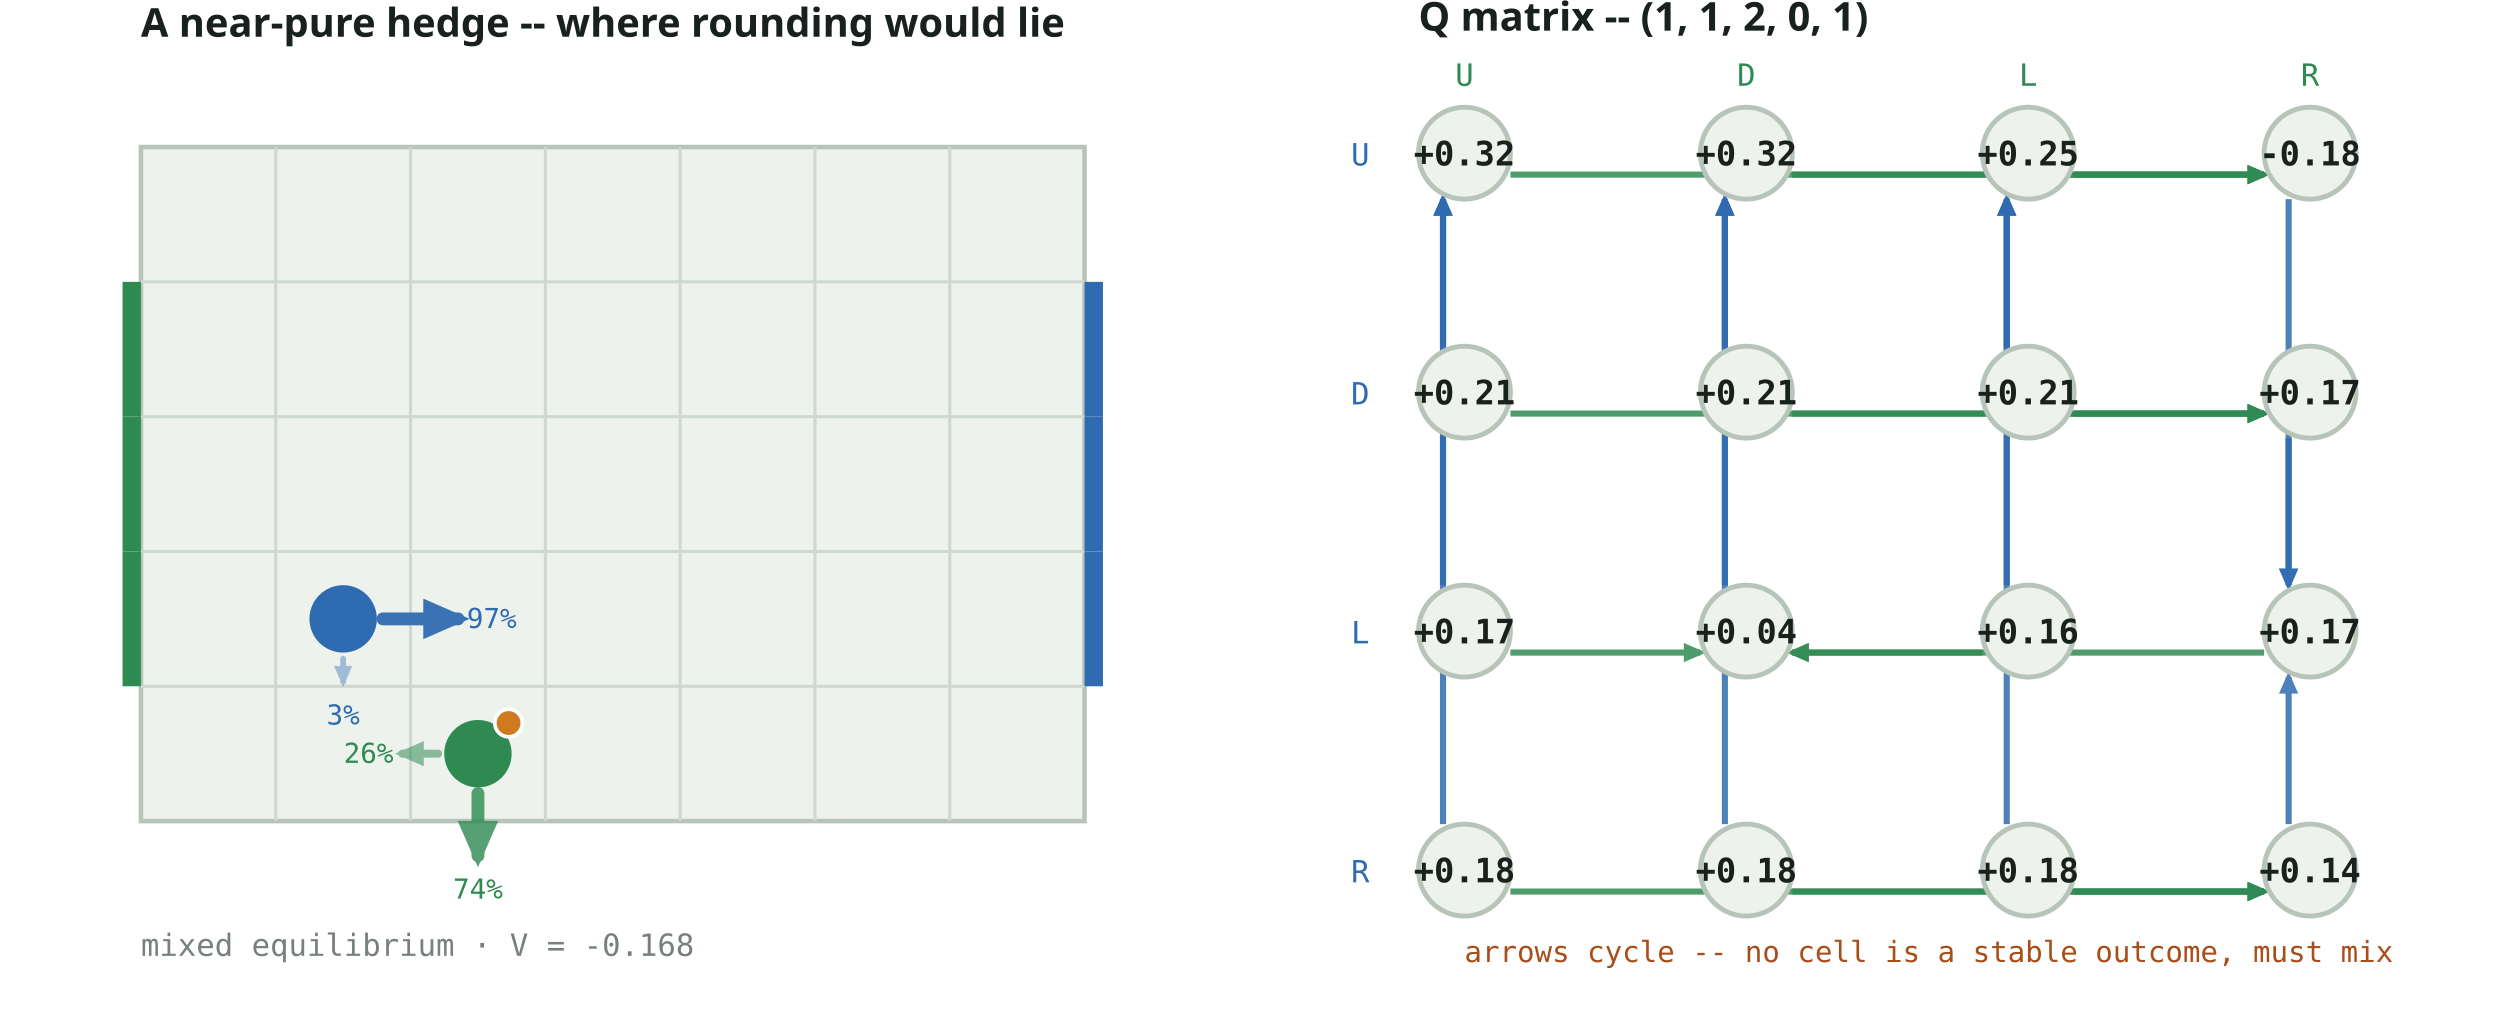
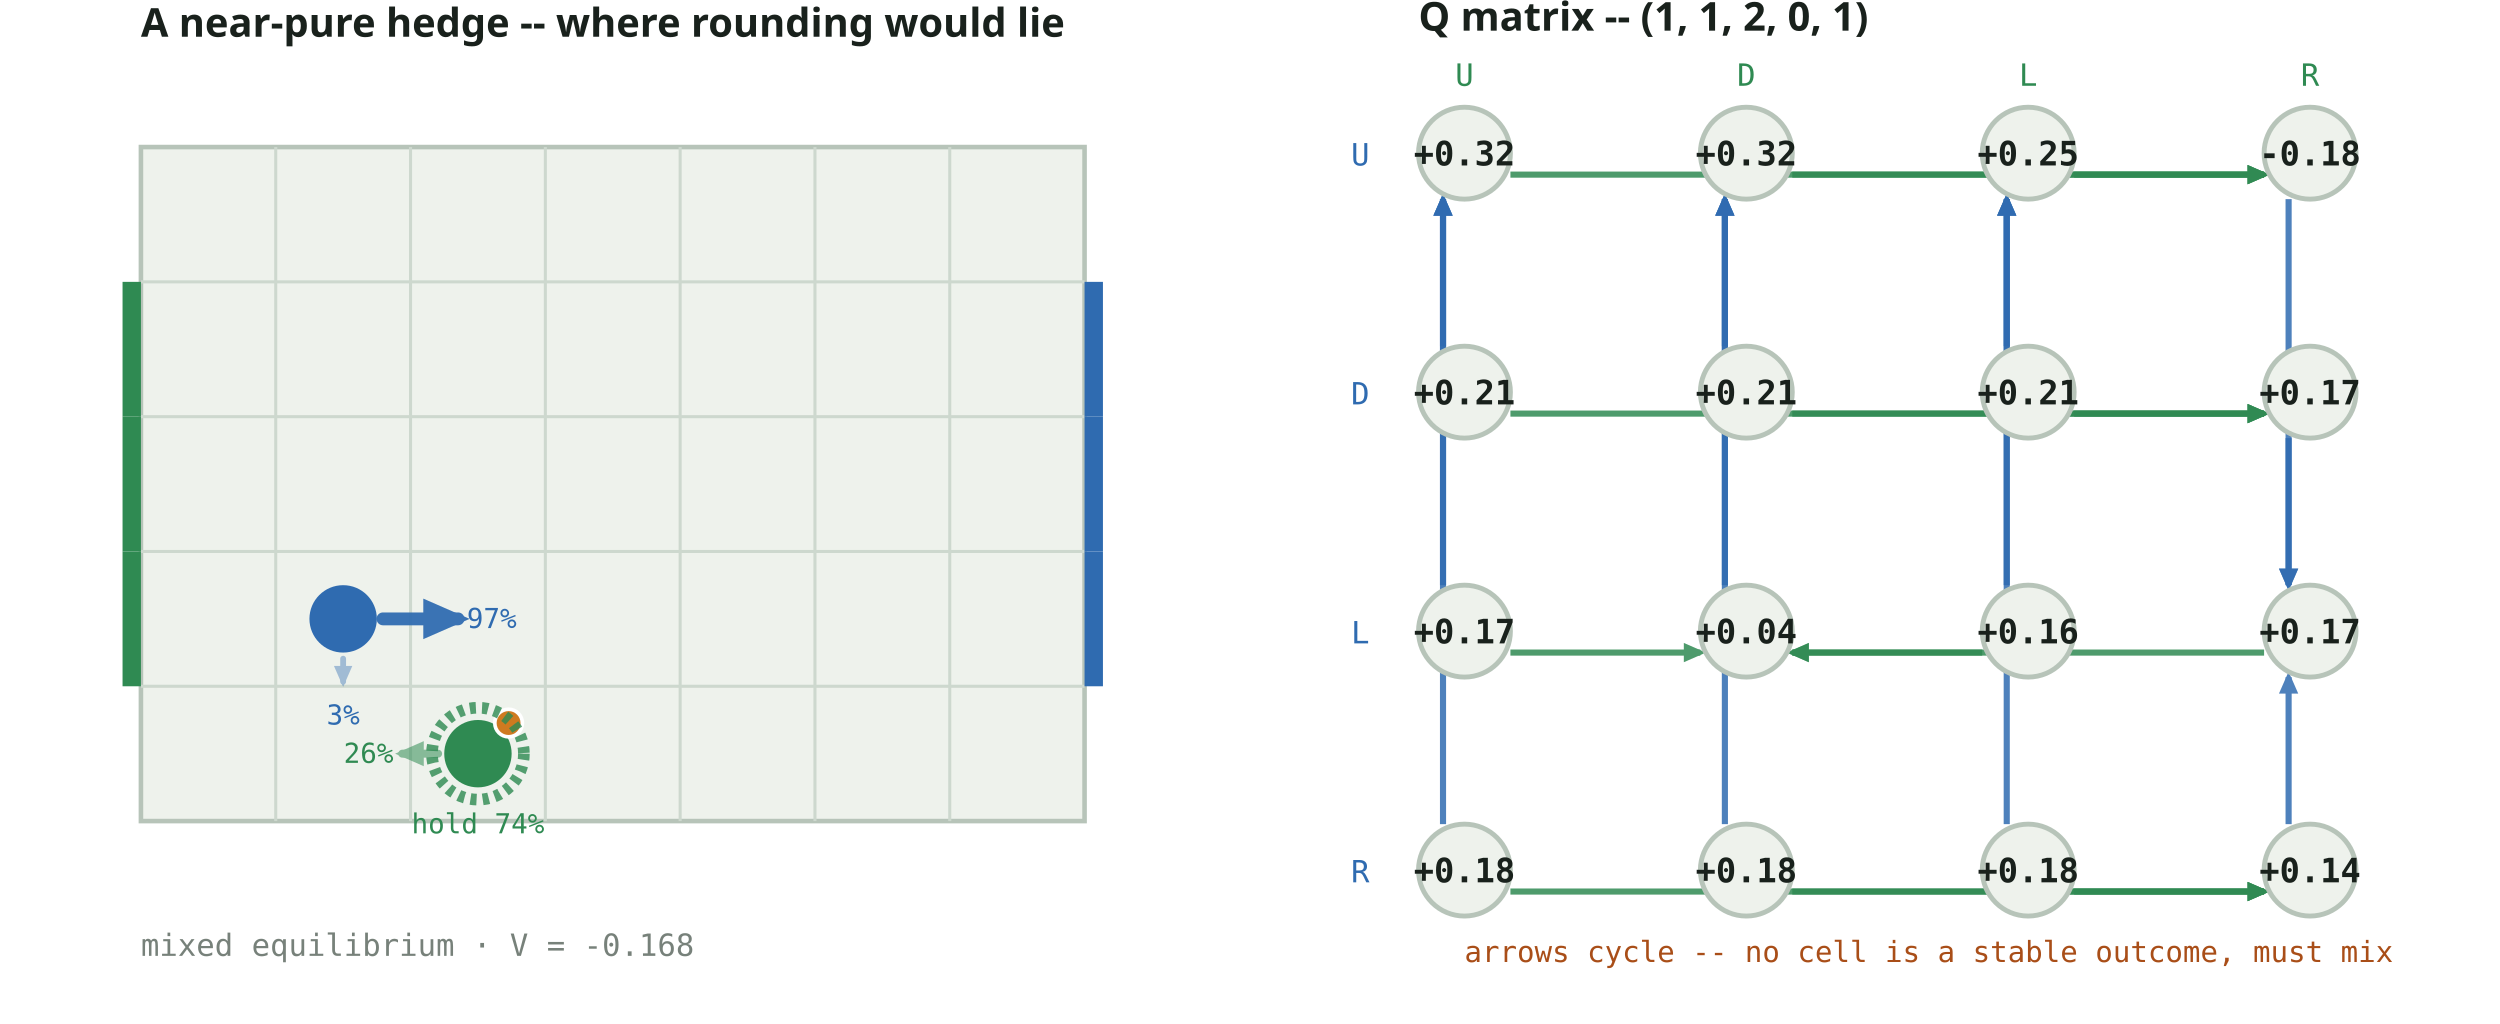
<svg xmlns="http://www.w3.org/2000/svg" viewBox="0 0 816 334" role="img" aria-label="panel">
  <g transform="translate(16.0 18.0)">
    <clipPath id="pnl0">
      <rect x="-16.0" y="-16.0" width="400.0" height="330.0" />
    </clipPath>
    <g clip-path="url(#pnl0)">
      <defs>
        <marker id="ah-2f6bb0" viewBox="0 0 8 8" refX="6" refY="4" markerWidth="3.6" markerHeight="3.6" orient="auto">
          <path d="M0 0.5 L8 4 L0 7.5 z" fill="var(--p0, #2f6bb0)" />
        </marker>
        <marker id="ah-2f8a52" viewBox="0 0 8 8" refX="6" refY="4" markerWidth="3.6" markerHeight="3.6" orient="auto">
          <path d="M0 0.5 L8 4 L0 7.5 z" fill="var(--p1, #2f8a52)" />
        </marker>
      </defs>
      <rect x="30" y="30" width="308" height="220" fill="var(--tint, #eef2ec)" stroke="var(--rule-strong, #b7c4b9)" stroke-width="1.5" />
      <line x1="74" y1="30" x2="74" y2="250" stroke="var(--rule, #cdd8ce)" stroke-width="1" />
      <line x1="118" y1="30" x2="118" y2="250" stroke="var(--rule, #cdd8ce)" stroke-width="1" />
      <line x1="162" y1="30" x2="162" y2="250" stroke="var(--rule, #cdd8ce)" stroke-width="1" />
      <line x1="206" y1="30" x2="206" y2="250" stroke="var(--rule, #cdd8ce)" stroke-width="1" />
      <line x1="250" y1="30" x2="250" y2="250" stroke="var(--rule, #cdd8ce)" stroke-width="1" />
      <line x1="294" y1="30" x2="294" y2="250" stroke="var(--rule, #cdd8ce)" stroke-width="1" />
      <line x1="30" y1="74" x2="338" y2="74" stroke="var(--rule, #cdd8ce)" stroke-width="1" />
      <line x1="30" y1="118" x2="338" y2="118" stroke="var(--rule, #cdd8ce)" stroke-width="1" />
      <line x1="30" y1="162" x2="338" y2="162" stroke="var(--rule, #cdd8ce)" stroke-width="1" />
      <line x1="30" y1="206" x2="338" y2="206" stroke="var(--rule, #cdd8ce)" stroke-width="1" />
      <rect x="24" y="162" width="6" height="44" fill="var(--p1, #2f8a52)" />
      <rect x="338" y="162" width="6" height="44" fill="var(--p0, #2f6bb0)" />
      <rect x="24" y="118" width="6" height="44" fill="var(--p1, #2f8a52)" />
      <rect x="338" y="118" width="6" height="44" fill="var(--p0, #2f6bb0)" />
      <rect x="24" y="74" width="6" height="44" fill="var(--p1, #2f8a52)" />
      <rect x="338" y="74" width="6" height="44" fill="var(--p0, #2f6bb0)" />
      <circle cx="96.0" cy="184.0" r="11" fill="var(--p0, #2f6bb0)" />
      <circle cx="140.0" cy="228.0" r="11" fill="var(--p1, #2f8a52)" />
      <circle cx="150.0" cy="218.0" r="4.5" fill="var(--ball, #cf7a20)" stroke="var(--paper, #ffffff)" stroke-width="1.2" />
      <line x1="96.0" y1="197.0" x2="96.0" y2="204.5" stroke="var(--p0, #2f6bb0)" stroke-width="1.9" stroke-linecap="round" opacity="0.41" marker-end="url(#ah-2f6bb0)" />
      <text x="96.0" y="218.5" text-anchor="middle" font-family="ui-monospace,monospace" font-size="9" fill="var(--p0, #2f6bb0)">3%</text>
      <line x1="109.0" y1="184.0" x2="133.5" y2="184.0" stroke="var(--p0, #2f6bb0)" stroke-width="4.2" stroke-linecap="round" opacity="0.94" marker-end="url(#ah-2f6bb0)" />
      <text x="144.5" y="187.0" text-anchor="middle" font-family="ui-monospace,monospace" font-size="9" fill="var(--p0, #2f6bb0)">97%</text>
-       <line x1="140.0" y1="241.0" x2="140.0" y2="261.3" stroke="var(--p1, #2f8a52)" stroke-width="4.2" stroke-linecap="round" opacity="0.81" marker-end="url(#ah-2f8a52)" />
-       <text x="140.0" y="275.3" text-anchor="middle" font-family="ui-monospace,monospace" font-size="9" fill="var(--p1, #2f8a52)">74%</text>
+       <circle cx="140.0" cy="228.0" r="15" fill="none" stroke="var(--p1, #2f8a52)" stroke-width="3.8" stroke-dasharray="2 2" opacity="0.81" />
+       <text x="140.0" y="254.0" text-anchor="middle" font-family="ui-monospace,monospace" font-size="9" fill="var(--p1, #2f8a52)">hold 74%</text>
      <line x1="127.0" y1="228.0" x2="115.3" y2="228.0" stroke="var(--p1, #2f8a52)" stroke-width="2.6" stroke-linecap="round" opacity="0.54" marker-end="url(#ah-2f8a52)" />
      <text x="104.3" y="231.0" text-anchor="middle" font-family="ui-monospace,monospace" font-size="9" fill="var(--p1, #2f8a52)">26%</text>
      <text x="30" y="294" font-family="ui-monospace,monospace" font-size="10" fill="var(--ink-faint, #77817a)">mixed equilibrium · V = -0.168</text>
      <text x="30" y="-6" font-family="Barlow Semi Condensed,sans-serif" font-weight="600" font-size="13" fill="var(--ink, #19211c)">A near-pure hedge -- where rounding would lie</text>
    </g>
  </g>
  <g transform="translate(432.0 16.0)">
    <clipPath id="pnl1">
      <rect x="-16.0" y="-16.0" width="400.0" height="334.0" />
    </clipPath>
    <g clip-path="url(#pnl1)">
      <text x="31" y="-6" font-family="Barlow Semi Condensed,sans-serif" font-weight="600" font-size="13" fill="var(--ink, #19211c)">Q matrix -- (1, 1, 2, 0, 1)</text>
      <defs>
        <marker id="ah-2f6bb0" viewBox="0 0 8 8" refX="6" refY="4" markerWidth="3.6" markerHeight="3.6" orient="auto">
          <path d="M0 0.5 L8 4 L0 7.5 z" fill="var(--p0, #2f6bb0)" />
        </marker>
        <marker id="ah-2f8a52" viewBox="0 0 8 8" refX="6" refY="4" markerWidth="3.6" markerHeight="3.6" orient="auto">
          <path d="M0 0.5 L8 4 L0 7.5 z" fill="var(--p1, #2f8a52)" />
        </marker>
      </defs>
      <text x="46" y="12" text-anchor="middle" font-family="ui-monospace,monospace" font-size="10" fill="var(--p1, #2f8a52)">U</text>
      <text x="138" y="12" text-anchor="middle" font-family="ui-monospace,monospace" font-size="10" fill="var(--p1, #2f8a52)">D</text>
      <text x="230" y="12" text-anchor="middle" font-family="ui-monospace,monospace" font-size="10" fill="var(--p1, #2f8a52)">L</text>
      <text x="322" y="12" text-anchor="middle" font-family="ui-monospace,monospace" font-size="10" fill="var(--p1, #2f8a52)">R</text>
      <text x="12" y="38" text-anchor="middle" font-family="ui-monospace,monospace" font-size="10" fill="var(--p0, #2f6bb0)">U</text>
      <text x="12" y="116" text-anchor="middle" font-family="ui-monospace,monospace" font-size="10" fill="var(--p0, #2f6bb0)">D</text>
      <text x="12" y="194" text-anchor="middle" font-family="ui-monospace,monospace" font-size="10" fill="var(--p0, #2f6bb0)">L</text>
      <text x="12" y="272" text-anchor="middle" font-family="ui-monospace,monospace" font-size="10" fill="var(--p0, #2f6bb0)">R</text>
      <line x1="39.0" y1="97.0" x2="39.0" y2="49.0" stroke="var(--p0, #2f6bb0)" stroke-width="2" marker-end="url(#ah-2f6bb0)" opacity=".85" />
      <line x1="39.0" y1="175.0" x2="39.0" y2="49.0" stroke="var(--p0, #2f6bb0)" stroke-width="2" marker-end="url(#ah-2f6bb0)" opacity=".85" />
      <line x1="39.0" y1="253.0" x2="39.0" y2="49.0" stroke="var(--p0, #2f6bb0)" stroke-width="2" marker-end="url(#ah-2f6bb0)" opacity=".85" />
      <line x1="131.0" y1="97.0" x2="131.0" y2="49.0" stroke="var(--p0, #2f6bb0)" stroke-width="2" marker-end="url(#ah-2f6bb0)" opacity=".85" />
      <line x1="131.0" y1="175.0" x2="131.0" y2="49.0" stroke="var(--p0, #2f6bb0)" stroke-width="2" marker-end="url(#ah-2f6bb0)" opacity=".85" />
      <line x1="131.0" y1="253.0" x2="131.0" y2="49.0" stroke="var(--p0, #2f6bb0)" stroke-width="2" marker-end="url(#ah-2f6bb0)" opacity=".85" />
      <line x1="223.0" y1="97.0" x2="223.0" y2="49.0" stroke="var(--p0, #2f6bb0)" stroke-width="2" marker-end="url(#ah-2f6bb0)" opacity=".85" />
      <line x1="223.0" y1="175.0" x2="223.0" y2="49.0" stroke="var(--p0, #2f6bb0)" stroke-width="2" marker-end="url(#ah-2f6bb0)" opacity=".85" />
      <line x1="223.0" y1="253.0" x2="223.0" y2="49.0" stroke="var(--p0, #2f6bb0)" stroke-width="2" marker-end="url(#ah-2f6bb0)" opacity=".85" />
      <line x1="315.0" y1="49.0" x2="315.0" y2="175.0" stroke="var(--p0, #2f6bb0)" stroke-width="2" marker-end="url(#ah-2f6bb0)" opacity=".85" />
      <line x1="315.0" y1="127.0" x2="315.0" y2="175.0" stroke="var(--p0, #2f6bb0)" stroke-width="2" marker-end="url(#ah-2f6bb0)" opacity=".85" />
      <line x1="315.0" y1="253.0" x2="315.0" y2="205.0" stroke="var(--p0, #2f6bb0)" stroke-width="2" marker-end="url(#ah-2f6bb0)" opacity=".85" />
      <line x1="61.0" y1="41.0" x2="307.0" y2="41.0" stroke="var(--p1, #2f8a52)" stroke-width="2" marker-end="url(#ah-2f8a52)" opacity=".85" />
      <line x1="153.0" y1="41.0" x2="307.0" y2="41.0" stroke="var(--p1, #2f8a52)" stroke-width="2" marker-end="url(#ah-2f8a52)" opacity=".85" />
      <line x1="245.0" y1="41.0" x2="307.0" y2="41.0" stroke="var(--p1, #2f8a52)" stroke-width="2" marker-end="url(#ah-2f8a52)" opacity=".85" />
      <line x1="61.0" y1="119.0" x2="307.0" y2="119.0" stroke="var(--p1, #2f8a52)" stroke-width="2" marker-end="url(#ah-2f8a52)" opacity=".85" />
      <line x1="153.0" y1="119.0" x2="307.0" y2="119.0" stroke="var(--p1, #2f8a52)" stroke-width="2" marker-end="url(#ah-2f8a52)" opacity=".85" />
      <line x1="245.0" y1="119.0" x2="307.0" y2="119.0" stroke="var(--p1, #2f8a52)" stroke-width="2" marker-end="url(#ah-2f8a52)" opacity=".85" />
      <line x1="61.0" y1="197.0" x2="123.0" y2="197.0" stroke="var(--p1, #2f8a52)" stroke-width="2" marker-end="url(#ah-2f8a52)" opacity=".85" />
      <line x1="215.0" y1="197.0" x2="153.0" y2="197.0" stroke="var(--p1, #2f8a52)" stroke-width="2" marker-end="url(#ah-2f8a52)" opacity=".85" />
      <line x1="307.0" y1="197.0" x2="153.0" y2="197.0" stroke="var(--p1, #2f8a52)" stroke-width="2" marker-end="url(#ah-2f8a52)" opacity=".85" />
      <line x1="61.0" y1="275.0" x2="307.0" y2="275.0" stroke="var(--p1, #2f8a52)" stroke-width="2" marker-end="url(#ah-2f8a52)" opacity=".85" />
      <line x1="153.0" y1="275.0" x2="307.0" y2="275.0" stroke="var(--p1, #2f8a52)" stroke-width="2" marker-end="url(#ah-2f8a52)" opacity=".85" />
      <line x1="245.0" y1="275.0" x2="307.0" y2="275.0" stroke="var(--p1, #2f8a52)" stroke-width="2" marker-end="url(#ah-2f8a52)" opacity=".85" />
      <circle cx="46.0" cy="34.0" r="15" fill="var(--tint, #eef2ec)" stroke="var(--rule-strong, #b7c4b9)" stroke-width="1.6" />
      <text x="46.0" y="38.0" text-anchor="middle" font-family="ui-monospace,monospace" font-weight="600" font-size="11" fill="var(--ink, #19211c)">+0.32</text>
      <circle cx="138.0" cy="34.0" r="15" fill="var(--tint, #eef2ec)" stroke="var(--rule-strong, #b7c4b9)" stroke-width="1.6" />
      <text x="138.0" y="38.0" text-anchor="middle" font-family="ui-monospace,monospace" font-weight="600" font-size="11" fill="var(--ink, #19211c)">+0.32</text>
      <circle cx="230.0" cy="34.0" r="15" fill="var(--tint, #eef2ec)" stroke="var(--rule-strong, #b7c4b9)" stroke-width="1.6" />
      <text x="230.0" y="38.0" text-anchor="middle" font-family="ui-monospace,monospace" font-weight="600" font-size="11" fill="var(--ink, #19211c)">+0.25</text>
      <circle cx="322.0" cy="34.0" r="15" fill="var(--tint, #eef2ec)" stroke="var(--rule-strong, #b7c4b9)" stroke-width="1.6" />
      <text x="322.0" y="38.0" text-anchor="middle" font-family="ui-monospace,monospace" font-weight="600" font-size="11" fill="var(--ink, #19211c)">-0.18</text>
      <circle cx="46.0" cy="112.0" r="15" fill="var(--tint, #eef2ec)" stroke="var(--rule-strong, #b7c4b9)" stroke-width="1.6" />
      <text x="46.0" y="116.0" text-anchor="middle" font-family="ui-monospace,monospace" font-weight="600" font-size="11" fill="var(--ink, #19211c)">+0.21</text>
      <circle cx="138.0" cy="112.0" r="15" fill="var(--tint, #eef2ec)" stroke="var(--rule-strong, #b7c4b9)" stroke-width="1.6" />
      <text x="138.0" y="116.0" text-anchor="middle" font-family="ui-monospace,monospace" font-weight="600" font-size="11" fill="var(--ink, #19211c)">+0.21</text>
      <circle cx="230.0" cy="112.0" r="15" fill="var(--tint, #eef2ec)" stroke="var(--rule-strong, #b7c4b9)" stroke-width="1.6" />
      <text x="230.0" y="116.0" text-anchor="middle" font-family="ui-monospace,monospace" font-weight="600" font-size="11" fill="var(--ink, #19211c)">+0.21</text>
      <circle cx="322.0" cy="112.0" r="15" fill="var(--tint, #eef2ec)" stroke="var(--rule-strong, #b7c4b9)" stroke-width="1.6" />
      <text x="322.0" y="116.0" text-anchor="middle" font-family="ui-monospace,monospace" font-weight="600" font-size="11" fill="var(--ink, #19211c)">+0.17</text>
      <circle cx="46.0" cy="190.0" r="15" fill="var(--tint, #eef2ec)" stroke="var(--rule-strong, #b7c4b9)" stroke-width="1.6" />
      <text x="46.0" y="194.0" text-anchor="middle" font-family="ui-monospace,monospace" font-weight="600" font-size="11" fill="var(--ink, #19211c)">+0.17</text>
      <circle cx="138.0" cy="190.0" r="15" fill="var(--tint, #eef2ec)" stroke="var(--rule-strong, #b7c4b9)" stroke-width="1.6" />
      <text x="138.0" y="194.0" text-anchor="middle" font-family="ui-monospace,monospace" font-weight="600" font-size="11" fill="var(--ink, #19211c)">+0.04</text>
      <circle cx="230.0" cy="190.0" r="15" fill="var(--tint, #eef2ec)" stroke="var(--rule-strong, #b7c4b9)" stroke-width="1.6" />
      <text x="230.0" y="194.0" text-anchor="middle" font-family="ui-monospace,monospace" font-weight="600" font-size="11" fill="var(--ink, #19211c)">+0.16</text>
      <circle cx="322.0" cy="190.0" r="15" fill="var(--tint, #eef2ec)" stroke="var(--rule-strong, #b7c4b9)" stroke-width="1.6" />
      <text x="322.0" y="194.0" text-anchor="middle" font-family="ui-monospace,monospace" font-weight="600" font-size="11" fill="var(--ink, #19211c)">+0.17</text>
      <circle cx="46.0" cy="268.0" r="15" fill="var(--tint, #eef2ec)" stroke="var(--rule-strong, #b7c4b9)" stroke-width="1.6" />
      <text x="46.0" y="272.0" text-anchor="middle" font-family="ui-monospace,monospace" font-weight="600" font-size="11" fill="var(--ink, #19211c)">+0.18</text>
      <circle cx="138.0" cy="268.0" r="15" fill="var(--tint, #eef2ec)" stroke="var(--rule-strong, #b7c4b9)" stroke-width="1.6" />
      <text x="138.0" y="272.0" text-anchor="middle" font-family="ui-monospace,monospace" font-weight="600" font-size="11" fill="var(--ink, #19211c)">+0.18</text>
      <circle cx="230.0" cy="268.0" r="15" fill="var(--tint, #eef2ec)" stroke="var(--rule-strong, #b7c4b9)" stroke-width="1.6" />
      <text x="230.0" y="272.0" text-anchor="middle" font-family="ui-monospace,monospace" font-weight="600" font-size="11" fill="var(--ink, #19211c)">+0.18</text>
      <circle cx="322.0" cy="268.0" r="15" fill="var(--tint, #eef2ec)" stroke="var(--rule-strong, #b7c4b9)" stroke-width="1.6" />
      <text x="322.0" y="272.0" text-anchor="middle" font-family="ui-monospace,monospace" font-weight="600" font-size="11" fill="var(--ink, #19211c)">+0.14</text>
      <text x="46" y="298" font-family="ui-monospace,monospace" font-size="9.5" fill="#a94e18">arrows cycle -- no cell is a stable outcome, must mix</text>
    </g>
  </g>
</svg>
